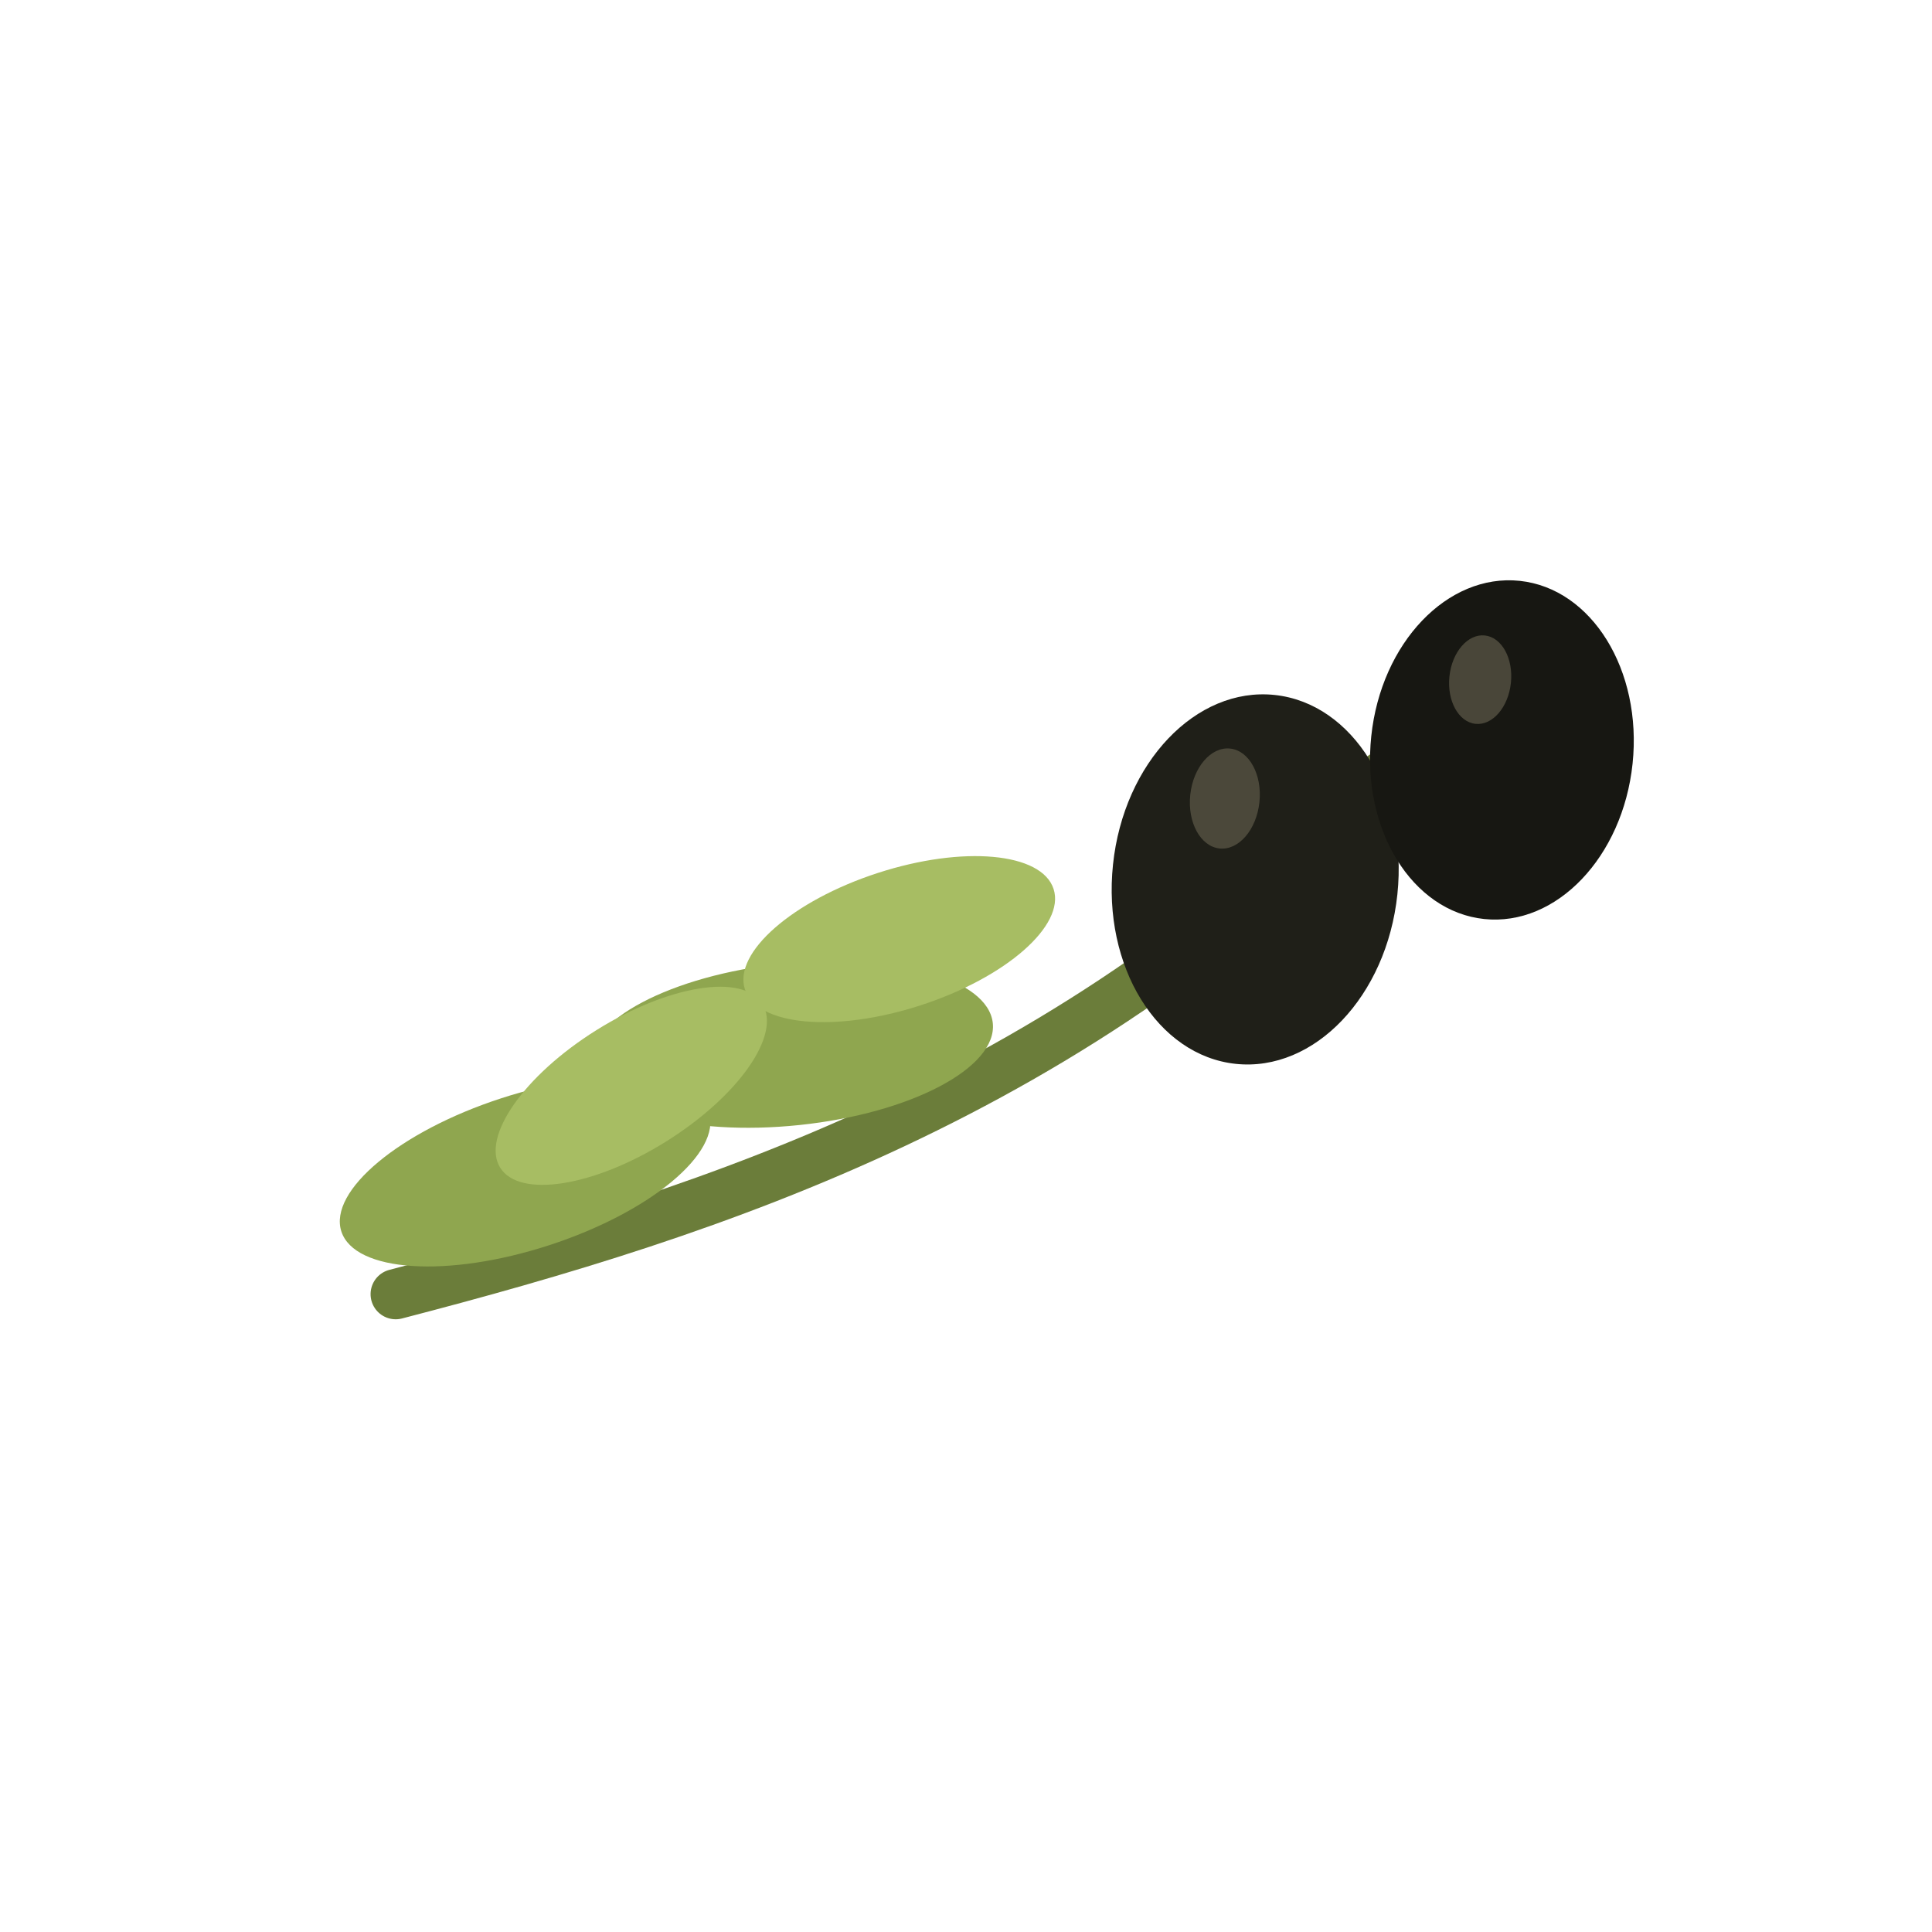
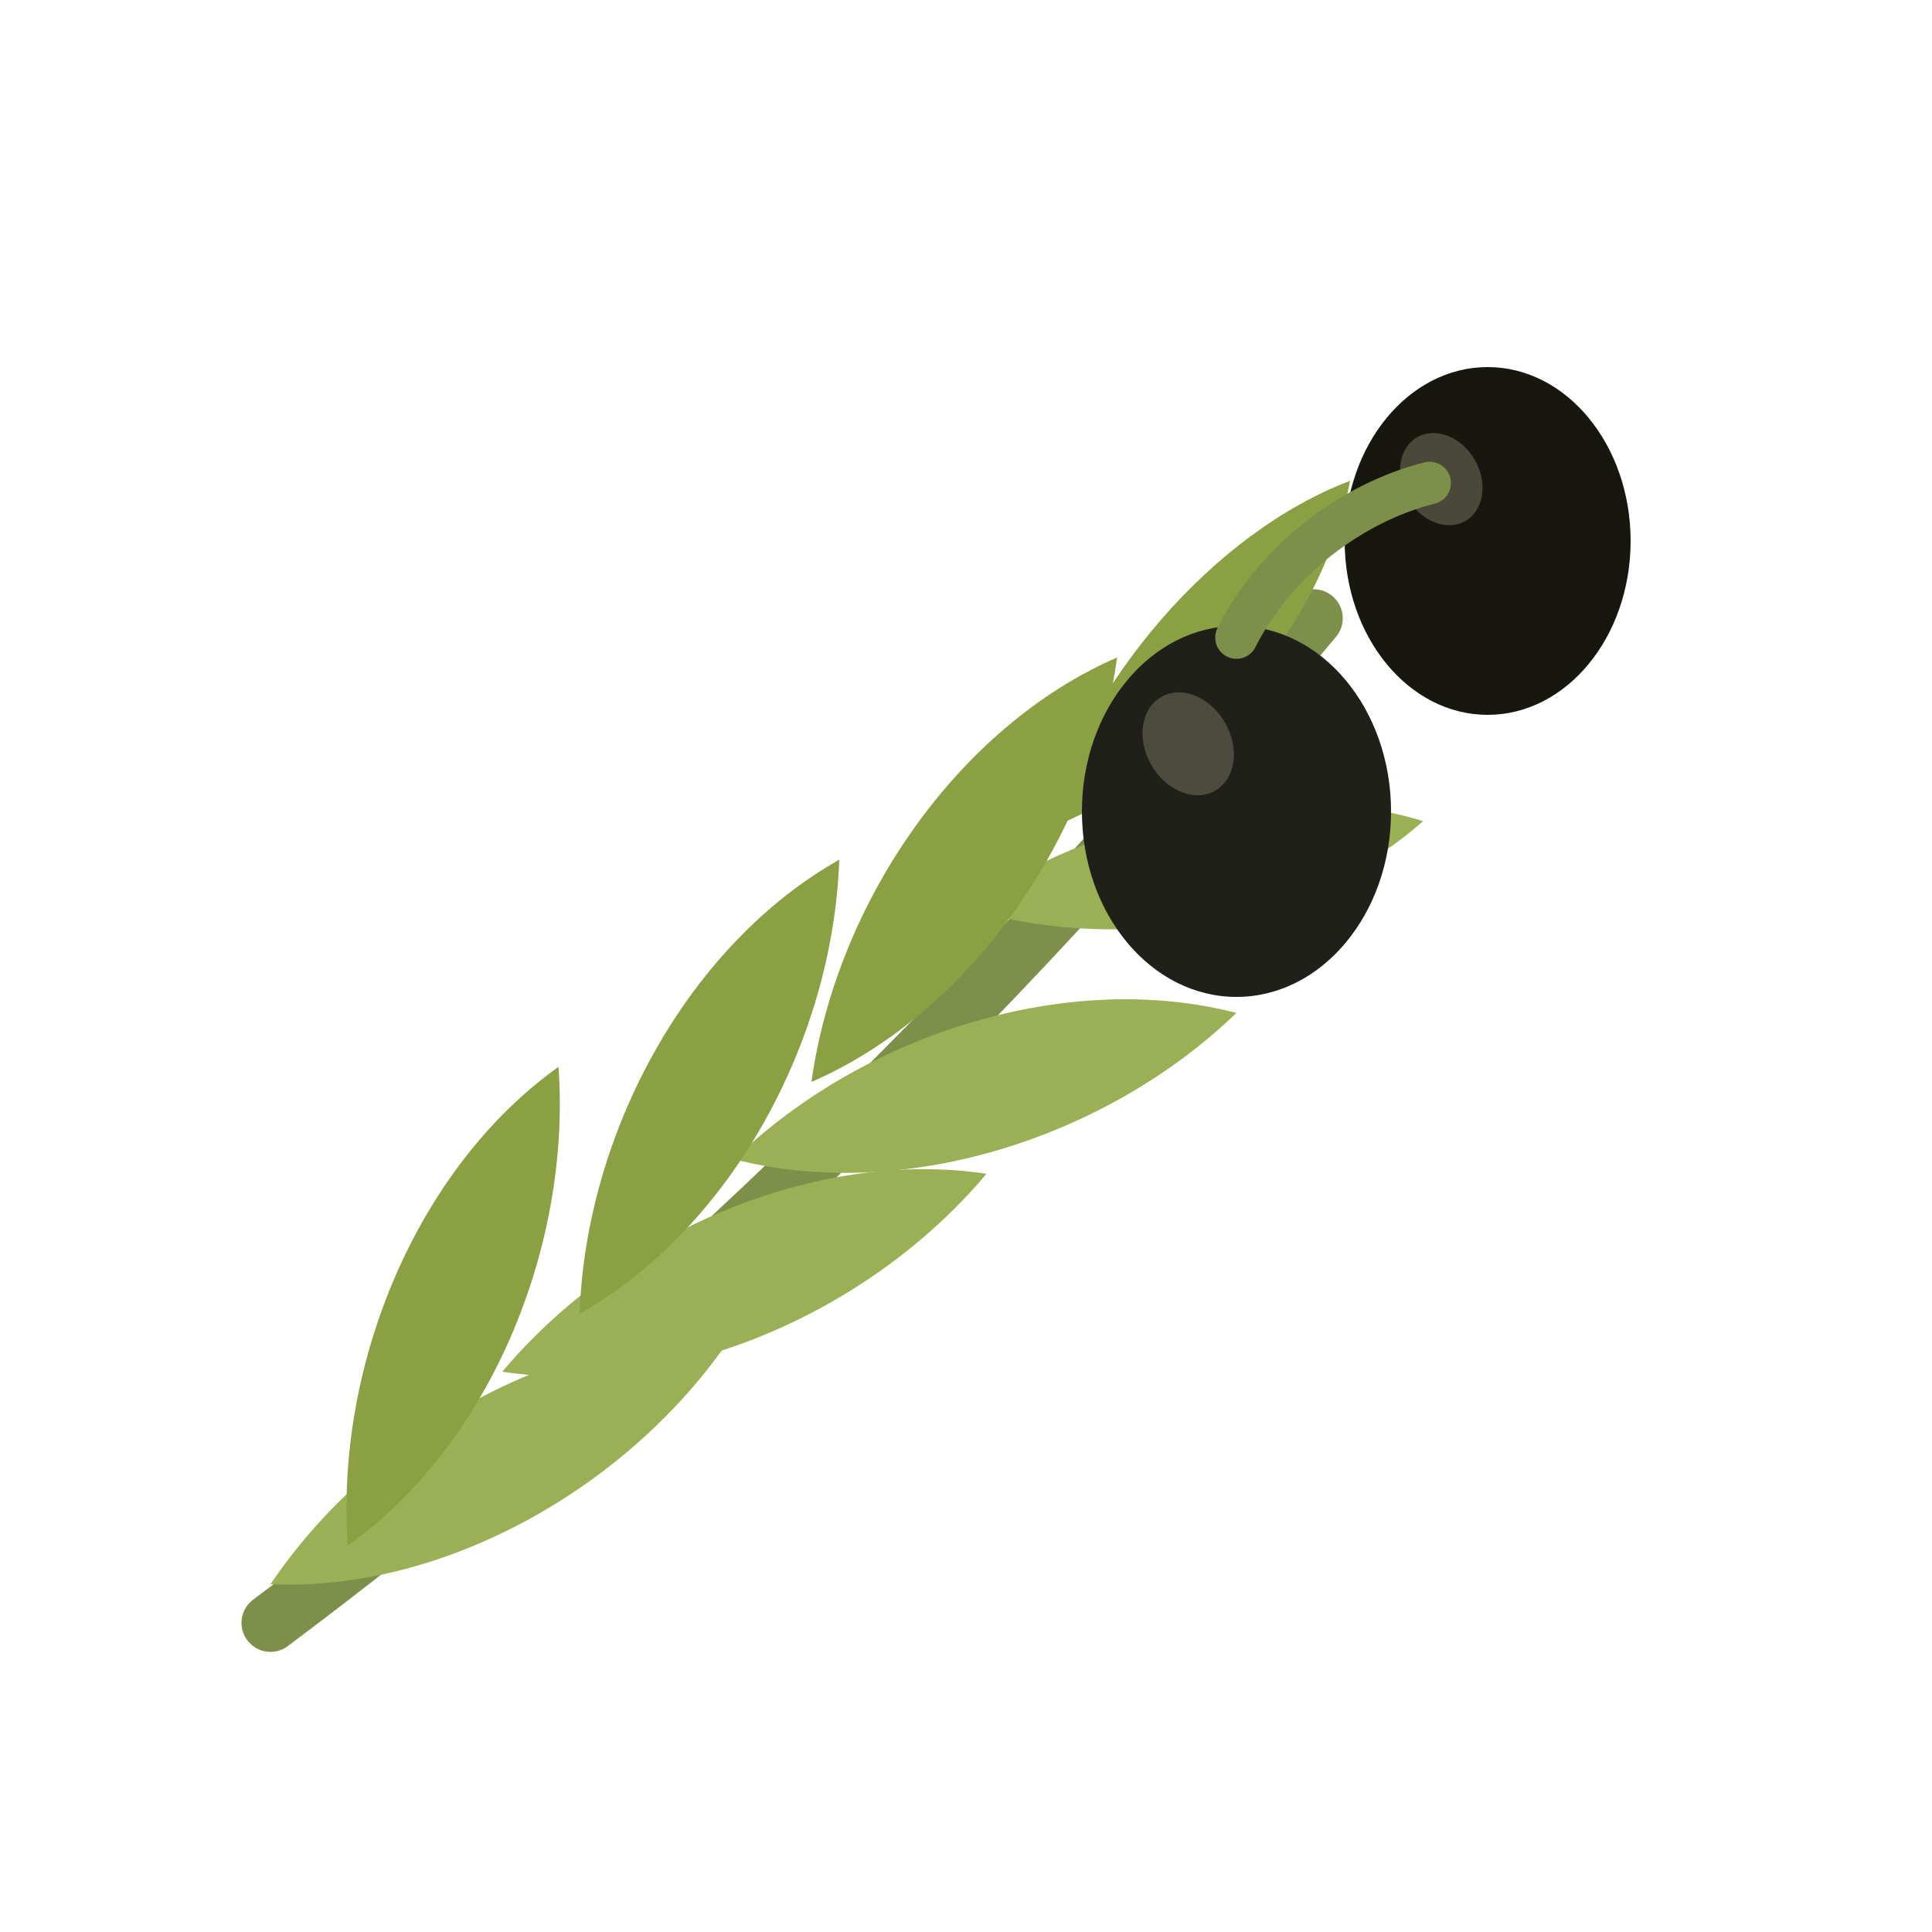
<svg xmlns="http://www.w3.org/2000/svg" viewBox="0 0 100 100">
  <rect width="100" height="100" fill="#ffffff" />
-   <g transform="translate(50 54) rotate(6)">
-     <path d="M -28 16 C -12 10, 6 2, 20 -16" fill="none" stroke="#6b7d3a" stroke-width="2.6" stroke-linecap="round" />
-     <g fill="#8fa64f">
-       <ellipse cx="-22" cy="9" rx="10" ry="4" transform="rotate(-24 -22 9)" />
-       <ellipse cx="-9" cy="1" rx="10.5" ry="4.2" transform="rotate(-12 -9 1)" />
+   <g>
+     <path d="M 14 84 C 30 72, 48 56, 68 32" fill="none" stroke="#7E8F4A" stroke-width="3" stroke-linecap="round" />
+     <g fill="#9BB055">
+       <path d="M 0 0 C 8 -5, 19 -6, 27 -2 C 19 3, 8 4, 0 0 Z" transform="translate(14 82) rotate(-24)" />
+       <path d="M 0 0 C 8 -5, 19 -6, 27 -2 C 19 3, 8 4, 0 0 Z" transform="translate(26 71) rotate(-18)" />
+       <path d="M 0 0 C 8 -5, 19 -6, 27 -2 C 19 3, 8 4, 0 0 Z" transform="translate(38 60) rotate(-12)" />
+       <path d="M 0 0 C 7 -4, 17 -5, 24 -2 C 17 3, 7 3, 0 0 Z" transform="translate(50 47) rotate(-6)" />
    </g>
-     <g fill="#a7bd63">
-       <ellipse cx="-17" cy="4" rx="8" ry="3.4" transform="rotate(-38 -17 4)" />
-       <ellipse cx="-4" cy="-5" rx="8.4" ry="3.6" transform="rotate(-24 -4 -5)" />
+     <g fill="#8AA043">
+       <path d="M 0 0 C 8 -5, 19 -6, 27 -2 C 19 3, 8 4, 0 0 Z" transform="translate(18 80) rotate(-62)" />
+       <path d="M 0 0 C 8 -5, 19 -6, 27 -2 C 19 3, 8 4, 0 0 Z" transform="translate(30 68) rotate(-56)" />
+       <path d="M 0 0 C 8 -5, 19 -6, 27 -2 C 19 3, 8 4, 0 0 Z" transform="translate(42 56) rotate(-50)" />
+       <path d="M 0 0 C 7 -4, 17 -5, 24 -2 C 17 3, 7 3, 0 0 Z" transform="translate(54 43) rotate(-44)" />
    </g>
    <g>
-       <ellipse cx="14" cy="-10" rx="7.4" ry="9.6" fill="#1f1f18" />
-       <ellipse cx="26" cy="-18" rx="6.8" ry="8.8" fill="#171712" />
-       <ellipse cx="12" cy="-14" rx="1.8" ry="2.6" fill="#5a5646" opacity="0.75" />
-       <ellipse cx="24.5" cy="-21.5" rx="1.6" ry="2.3" fill="#5a5646" opacity="0.75" />
+       <ellipse cx="64" cy="42" rx="8" ry="9.6" fill="#20201A" />
+       <ellipse cx="61.5" cy="38.5" rx="2.2" ry="2.8" fill="#5E5C4C" opacity="0.7" transform="rotate(-30 61.5 38.5)" />
+       <ellipse cx="77" cy="28" rx="7.4" ry="9" fill="#17170F" />
+       <ellipse cx="74.6" cy="24.8" rx="2" ry="2.5" fill="#5E5C4C" opacity="0.7" transform="rotate(-30 74.6 24.8)" />
+       <path d="M 64 33 C 66 29, 70 26, 74 25" fill="none" stroke="#7E8F4A" stroke-width="2.2" stroke-linecap="round" />
    </g>
  </g>
</svg>
